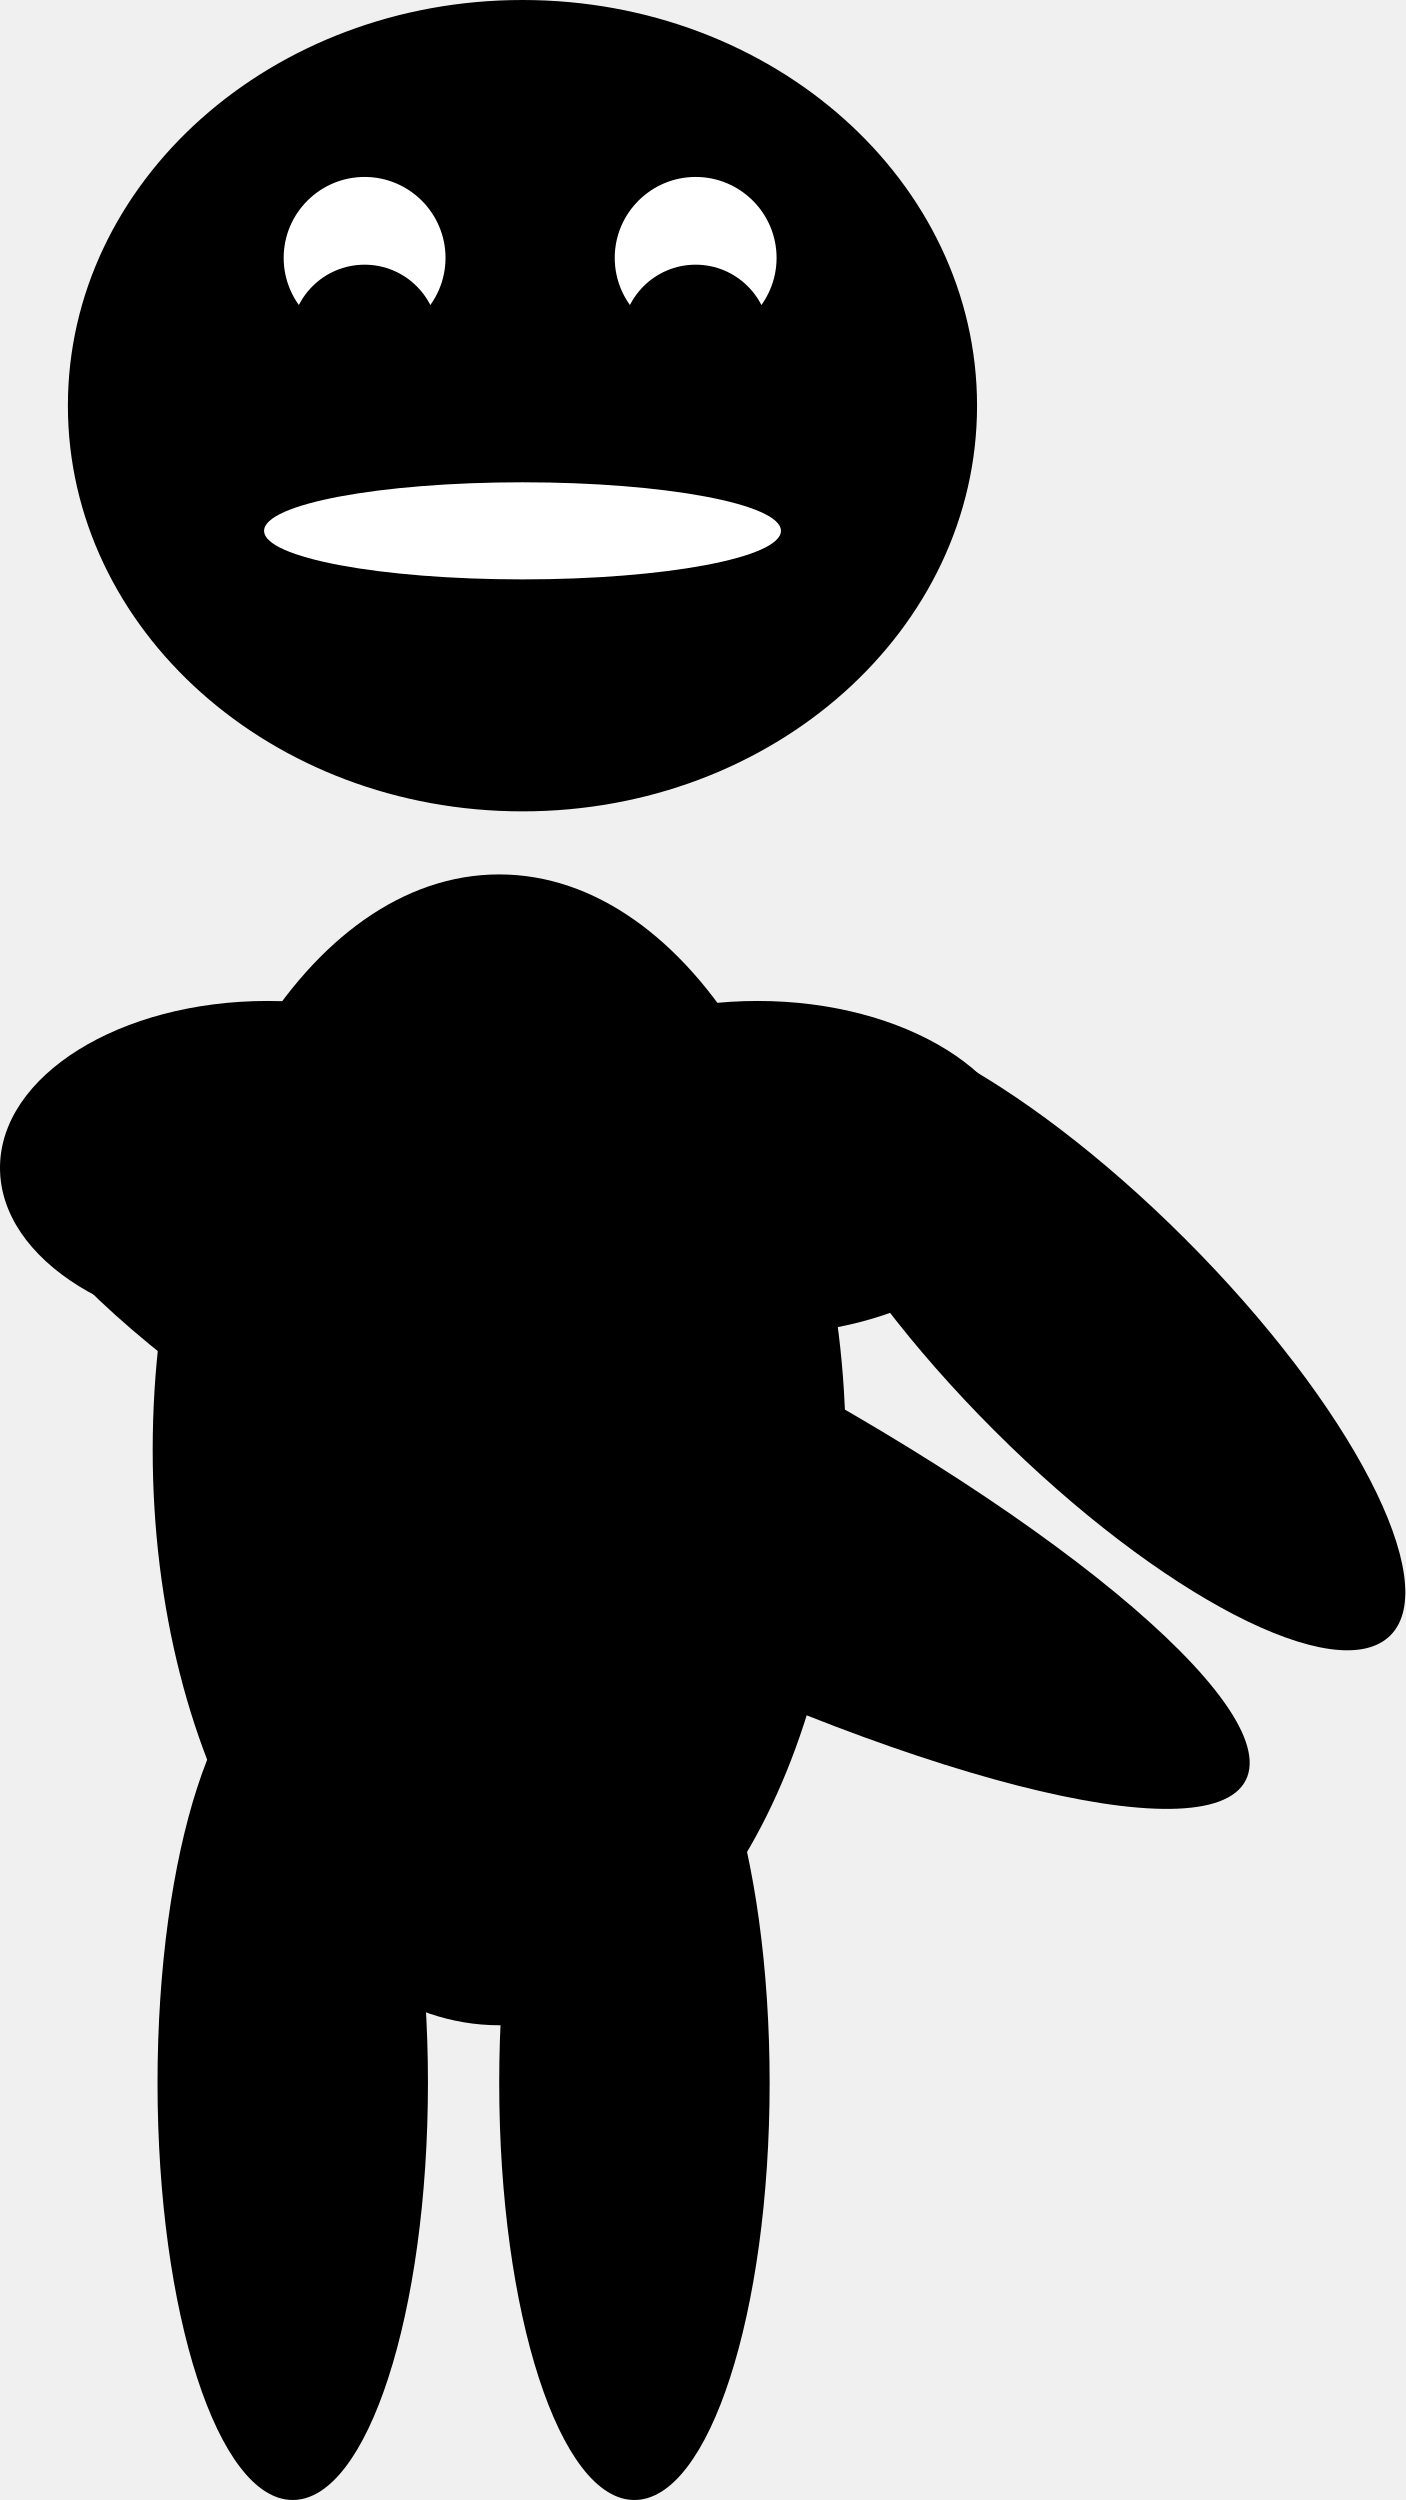
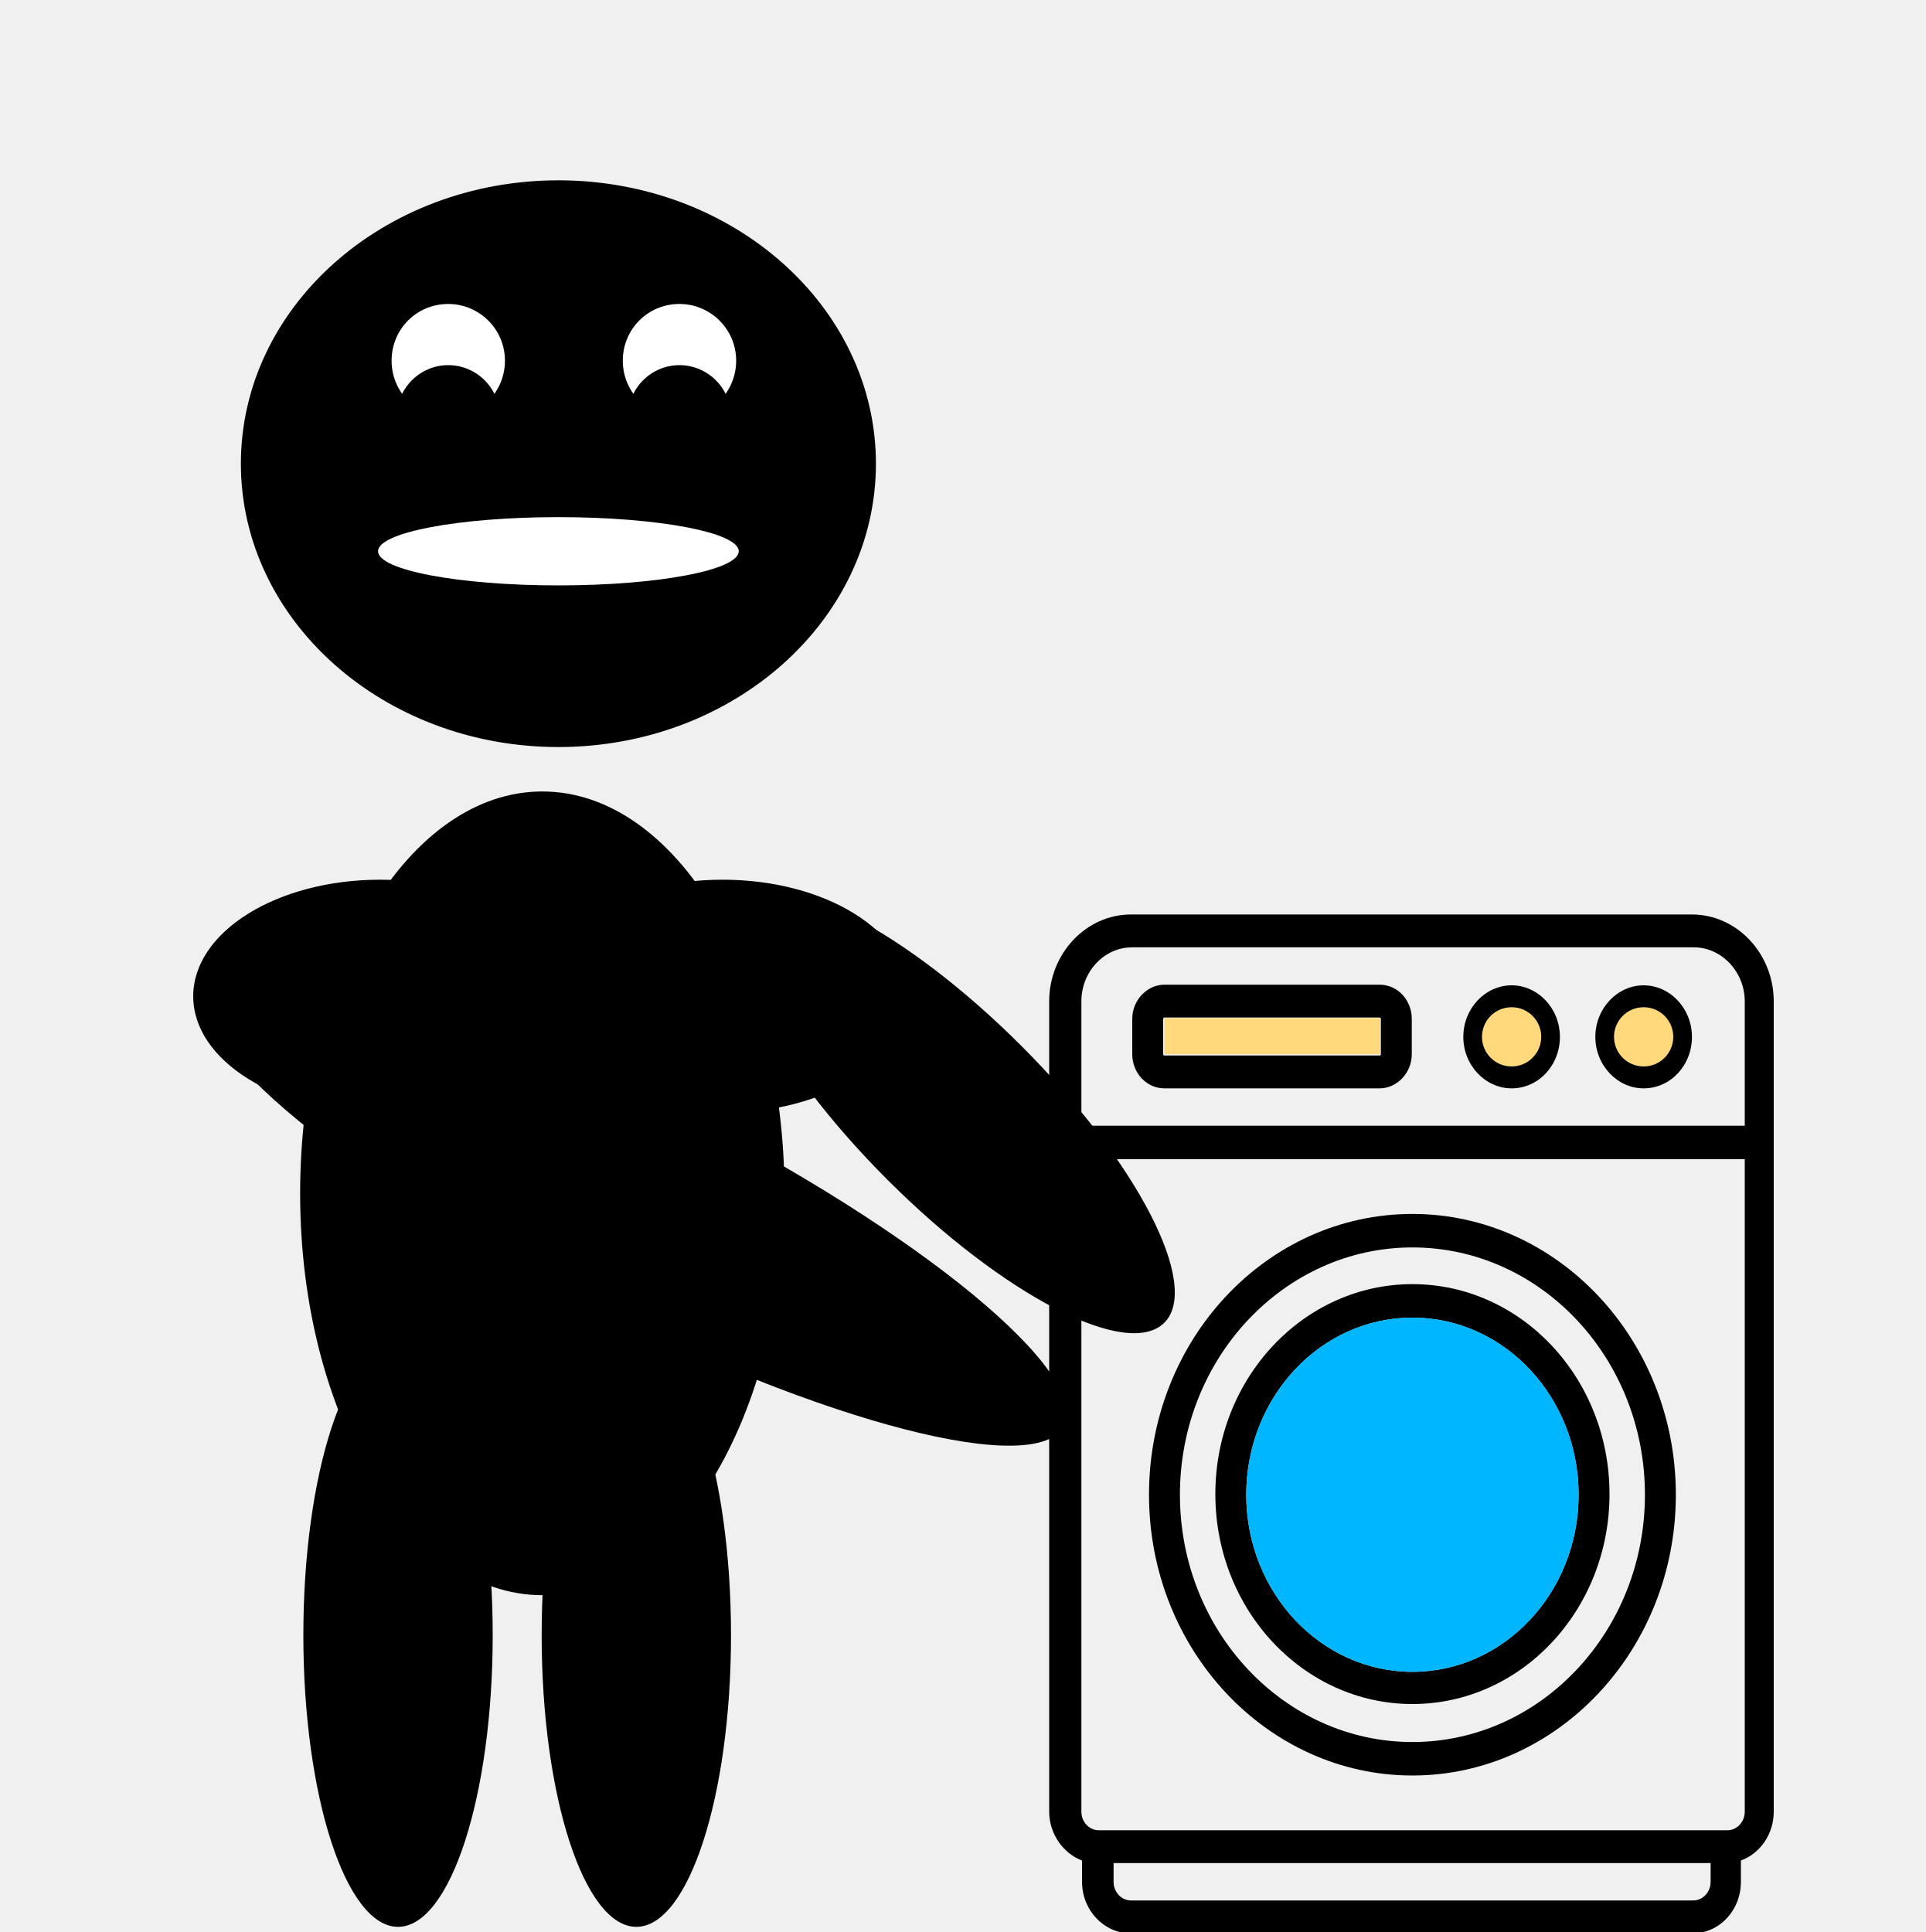
- <svg xmlns="http://www.w3.org/2000/svg" id="Layer_2" data-name="Layer 2" viewBox="0 0 325.62 579.27">
+ <svg xmlns="http://www.w3.org/2000/svg" id="Layer_1" version="1.1" viewBox="0 0 299 300">
  <defs>
    <style>
-       .cls-1 {
+       .st0 {
+         fill: #ffd97b;
+       }
+ 
+       .st1 {
        fill: #fff;
      }

-       .cls-2 {
+       .st2 {
        fill-rule: evenodd;
+       }
+ 
+       .st3 {
+         fill: #00b7ff;
      }
    </style>
  </defs>
-   <g id="Layer_1-2" data-name="Layer 1">
-     <ellipse cx="115.67" cy="335.94" rx="80.29" ry="133.33" />
-     <ellipse cx="146.51" cy="340.26" rx="35.47" ry="159.45" transform="translate(-223.2 316.63) rotate(-63.05)" />
-     <path class="cls-2" d="M147,579.27c-17.3,0-31.33-43.28-31.33-96.67s14.03-96.67,31.33-96.67,31.33,43.28,31.33,96.67-14.03,96.67-31.33,96.67" />
-     <path class="cls-2" d="M67.83,579.27c-17.3,0-31.33-43.28-31.33-96.67s14.03-96.67,31.33-96.67,31.33,43.28,31.33,96.67-14.03,96.67-31.33,96.67" />
-     <ellipse cx="62" cy="270.6" rx="62" ry="38.67" />
-     <ellipse cx="252.51" cy="309.27" rx="31.33" ry="98.51" transform="translate(-144.73 269.14) rotate(-45)" />
-     <ellipse cx="175.54" cy="270.6" rx="62" ry="38.67" />
+   <g id="Layer_1-2">
+     <path d="M262.9,142h-87.3c-7,0-12.7,6.1-12.7,13.5v125.8c0,3.5,2.2,6.5,5.1,7.6v3.3c0,4.4,3.4,8,7.5,8h87.3c4.2,0,7.5-3.6,7.5-8v-3.3c3-1.1,5.1-4.1,5.1-7.6v-125.8c0-7.4-5.7-13.5-12.7-13.5h0ZM175.7,147.1h87.3c4.3,0,7.9,3.8,7.9,8.4v19.3h-103v-19.3c0-4.6,3.5-8.4,7.9-8.4h0ZM262.9,295.1h-87.3c-1.5,0-2.7-1.3-2.7-2.9v-2.9h92.7v2.9c0,1.6-1.2,2.9-2.7,2.9h0ZM268.1,284.2h-97.5c-1.5,0-2.7-1.3-2.7-2.9v-101.3h103v101.3c0,1.6-1.2,2.9-2.7,2.9h0Z" />
+     <path d="M219.3,188.5c-22.6,0-40.9,19.5-40.9,43.6s18.4,43.6,40.9,43.6,40.9-19.5,40.9-43.6-18.4-43.6-40.9-43.6h0ZM219.3,270.5c-19.9,0-36.1-17.2-36.1-38.4s16.2-38.4,36.1-38.4,36.1,17.2,36.1,38.4-16.2,38.4-36.1,38.4Z" />
+     <path d="M234.7,169c4.2,0,7.5-3.6,7.5-8s-3.4-8-7.5-8-7.5,3.6-7.5,8,3.4,8,7.5,8ZM234.7,158.1c1.5,0,2.7,1.3,2.7,2.9s-1.2,2.9-2.7,2.9-2.7-1.3-2.7-2.9,1.2-2.9,2.7-2.9Z" />
+     <path d="M255.2,169c4.2,0,7.5-3.6,7.5-8s-3.4-8-7.5-8-7.5,3.6-7.5,8,3.4,8,7.5,8ZM255.2,158.1c1.5,0,2.7,1.3,2.7,2.9s-1.2,2.9-2.7,2.9-2.7-1.3-2.7-2.9,1.2-2.9,2.7-2.9Z" />
+     <path d="M180.8,169h33.4c2.7,0,5-2.4,5-5.3v-5.5c0-2.9-2.2-5.3-5-5.3h-33.4c-2.7,0-5,2.4-5,5.3v5.5c0,2.9,2.2,5.3,5,5.3ZM180.6,158.2c0,0,0-.2.2-.2h33.4c0,0,.2,0,.2.2v5.5c0,0,0,.2-.2.2h-33.4c0,0-.2,0-.2-.2,0,0,0-5.5,0-5.5Z" />
+     <path d="M219.3,199.4c-16.9,0-30.6,14.6-30.6,32.6s13.7,32.6,30.6,32.6,30.6-14.6,30.6-32.6-13.7-32.6-30.6-32.6ZM219.3,259.6c-14.2,0-25.8-12.3-25.8-27.5s11.6-27.5,25.8-27.5,25.8,12.3,25.8,27.5-11.6,27.5-25.8,27.5Z" />
+     <ellipse class="st3" cx="219.3" cy="232.1" rx="25.8" ry="27.5" />
+     <rect class="st0" x="180.8" y="158.1" width="33.5" height="5.6" />
+     <circle class="st0" cx="234.7" cy="161" r="4.6" />
+     <circle class="st0" cx="255.2" cy="161" r="4.6" />
+   </g>
+   <g id="Layer_1-21" data-name="Layer_1-2">
+     <ellipse cx="84.2" cy="185.3" rx="37.6" ry="62.4" />
+     <ellipse cx="98.6" cy="187.3" rx="16.6" ry="74.7" transform="translate(-113 190.3) rotate(-63)" />
+     <path class="st2" d="M98.8,299.2c-8.1,0-14.7-20.3-14.7-45.3s6.6-45.3,14.7-45.3,14.7,20.3,14.7,45.3-6.6,45.3-14.7,45.3" />
+     <path class="st2" d="M61.8,299.2c-8.1,0-14.7-20.3-14.7-45.3s6.6-45.3,14.7-45.3,14.7,20.3,14.7,45.3-6.6,45.3-14.7,45.3" />
+     <ellipse cx="59" cy="154.7" rx="29" ry="18.1" />
+     <ellipse cx="148.2" cy="172.8" rx="14.7" ry="46.1" transform="translate(-78.8 155.4) rotate(-45)" />
+     <ellipse cx="112.2" cy="154.7" rx="29" ry="18.1" />
    <g>
      <g>
-         <path d="M121.07,187.5c-57.8,0-104.83-41.94-104.83-93.5S63.26.5,121.07.5s104.83,41.94,104.83,93.5-47.03,93.5-104.83,93.5Z" />
-         <path d="M121.07,1c57.53,0,104.33,41.72,104.33,93s-46.8,93-104.33,93S16.73,145.28,16.73,94,63.54,1,121.07,1M121.07,0C62.89,0,15.73,42.09,15.73,94s47.16,94,105.33,94,105.33-42.09,105.33-94S179.24,0,121.07,0h0Z" />
+         <path d="M86.7,115.8c-27.1,0-49.1-19.6-49.1-43.8s22-43.8,49.1-43.8,49.1,19.6,49.1,43.8-22,43.8-49.1,43.8Z" />
+         <path d="M86.7,28.5c26.9,0,48.8,19.5,48.8,43.5s-21.9,43.5-48.8,43.5-48.8-19.5-48.8-43.5,21.9-43.5,48.8-43.5M86.7,28c-27.2,0-49.3,19.7-49.3,44s22.1,44,49.3,44,49.3-19.7,49.3-44-22.1-44-49.3-44h0Z" />
      </g>
      <g>
-         <path class="cls-1" d="M84.48,79c-10.61,0-19.25-8.64-19.25-19.25s8.64-19.25,19.25-19.25,19.25,8.64,19.25,19.25-8.64,19.25-19.25,19.25Z" />
-         <path d="M84.48,41c10.34,0,18.75,8.41,18.75,18.75s-8.41,18.75-18.75,18.75-18.75-8.41-18.75-18.75,8.41-18.75,18.75-18.75M84.48,40c-10.91,0-19.75,8.84-19.75,19.75s8.84,19.75,19.75,19.75,19.75-8.84,19.75-19.75-8.84-19.75-19.75-19.75h0Z" />
+         <path class="st1" d="M69.6,65c-5,0-9-4-9-9s4-9,9-9,9,4,9,9-4,9-9,9Z" />
+         <path d="M69.6,47.2c4.8,0,8.8,3.9,8.8,8.8s-3.9,8.8-8.8,8.8-8.8-3.9-8.8-8.8,3.9-8.8,8.8-8.8M69.6,46.7c-5.1,0-9.2,4.1-9.2,9.2s4.1,9.2,9.2,9.2,9.2-4.1,9.2-9.2-4.1-9.2-9.2-9.2h0Z" />
      </g>
-       <ellipse class="cls-1" cx="121.07" cy="123" rx="59.88" ry="11.25" />
+       <ellipse class="st1" cx="86.7" cy="85.6" rx="28" ry="5.3" />
      <g>
-         <path d="M84.48,95c-9.14,0-16.58-7.44-16.58-16.58s7.44-16.58,16.58-16.58,16.58,7.44,16.58,16.58-7.44,16.58-16.58,16.58Z" />
-         <path d="M84.48,62.33c8.87,0,16.08,7.21,16.08,16.08s-7.21,16.08-16.08,16.08-16.08-7.21-16.08-16.08,7.21-16.08,16.08-16.08M84.48,61.33c-9.43,0-17.08,7.65-17.08,17.08s7.65,17.08,17.08,17.08,17.08-7.65,17.08-17.08-7.65-17.08-17.08-17.08h0Z" />
+         <path d="M69.6,72.5c-4.3,0-7.8-3.5-7.8-7.8s3.5-7.8,7.8-7.8,7.8,3.5,7.8,7.8-3.5,7.8-7.8,7.8Z" />
+         <path d="M69.6,57.2c4.2,0,7.5,3.4,7.5,7.5s-3.4,7.5-7.5,7.5-7.5-3.4-7.5-7.5,3.4-7.5,7.5-7.5M69.6,56.7c-4.4,0-8,3.6-8,8s3.6,8,8,8,8-3.6,8-8-3.6-8-8-8h0Z" />
      </g>
      <g>
-         <path class="cls-1" d="M161.19,79c-10.61,0-19.25-8.64-19.25-19.25s8.64-19.25,19.25-19.25,19.25,8.64,19.25,19.25-8.64,19.25-19.25,19.25Z" />
-         <path d="M161.19,41c10.34,0,18.75,8.41,18.75,18.75s-8.41,18.75-18.75,18.75-18.75-8.41-18.75-18.75,8.41-18.75,18.75-18.75M161.19,40c-10.91,0-19.75,8.84-19.75,19.75s8.84,19.75,19.75,19.75,19.75-8.84,19.75-19.75-8.84-19.75-19.75-19.75h0Z" />
+         <path class="st1" d="M105.5,65c-5,0-9-4-9-9s4-9,9-9,9,4,9,9-4,9-9,9Z" />
+         <path d="M105.5,47.2c4.8,0,8.8,3.9,8.8,8.8s-3.9,8.8-8.8,8.8-8.8-3.9-8.8-8.8,3.9-8.8,8.8-8.8M105.5,46.7c-5.1,0-9.2,4.1-9.2,9.2s4.1,9.2,9.2,9.2,9.2-4.1,9.2-9.2-4.1-9.2-9.2-9.2h0Z" />
      </g>
      <g>
-         <path d="M161.19,95c-9.14,0-16.58-7.44-16.58-16.58s7.44-16.58,16.58-16.58,16.58,7.44,16.58,16.58-7.44,16.58-16.58,16.58Z" />
-         <path d="M161.19,62.33c8.87,0,16.08,7.21,16.08,16.08s-7.21,16.08-16.08,16.08-16.08-7.21-16.08-16.08,7.21-16.08,16.08-16.08M161.19,61.33c-9.43,0-17.08,7.65-17.08,17.08s7.65,17.08,17.08,17.08,17.08-7.65,17.08-17.08-7.65-17.08-17.08-17.08h0Z" />
+         <path d="M105.5,72.5c-4.3,0-7.8-3.5-7.8-7.8s3.5-7.8,7.8-7.8,7.8,3.5,7.8,7.8-3.5,7.8-7.8,7.8Z" />
+         <path d="M105.5,57.2c4.2,0,7.5,3.4,7.5,7.5s-3.4,7.5-7.5,7.5-7.5-3.4-7.5-7.5,3.4-7.5,7.5-7.5M105.5,56.7c-4.4,0-8,3.6-8,8s3.6,8,8,8,8-3.6,8-8-3.6-8-8-8h0Z" />
      </g>
    </g>
  </g>
</svg>
